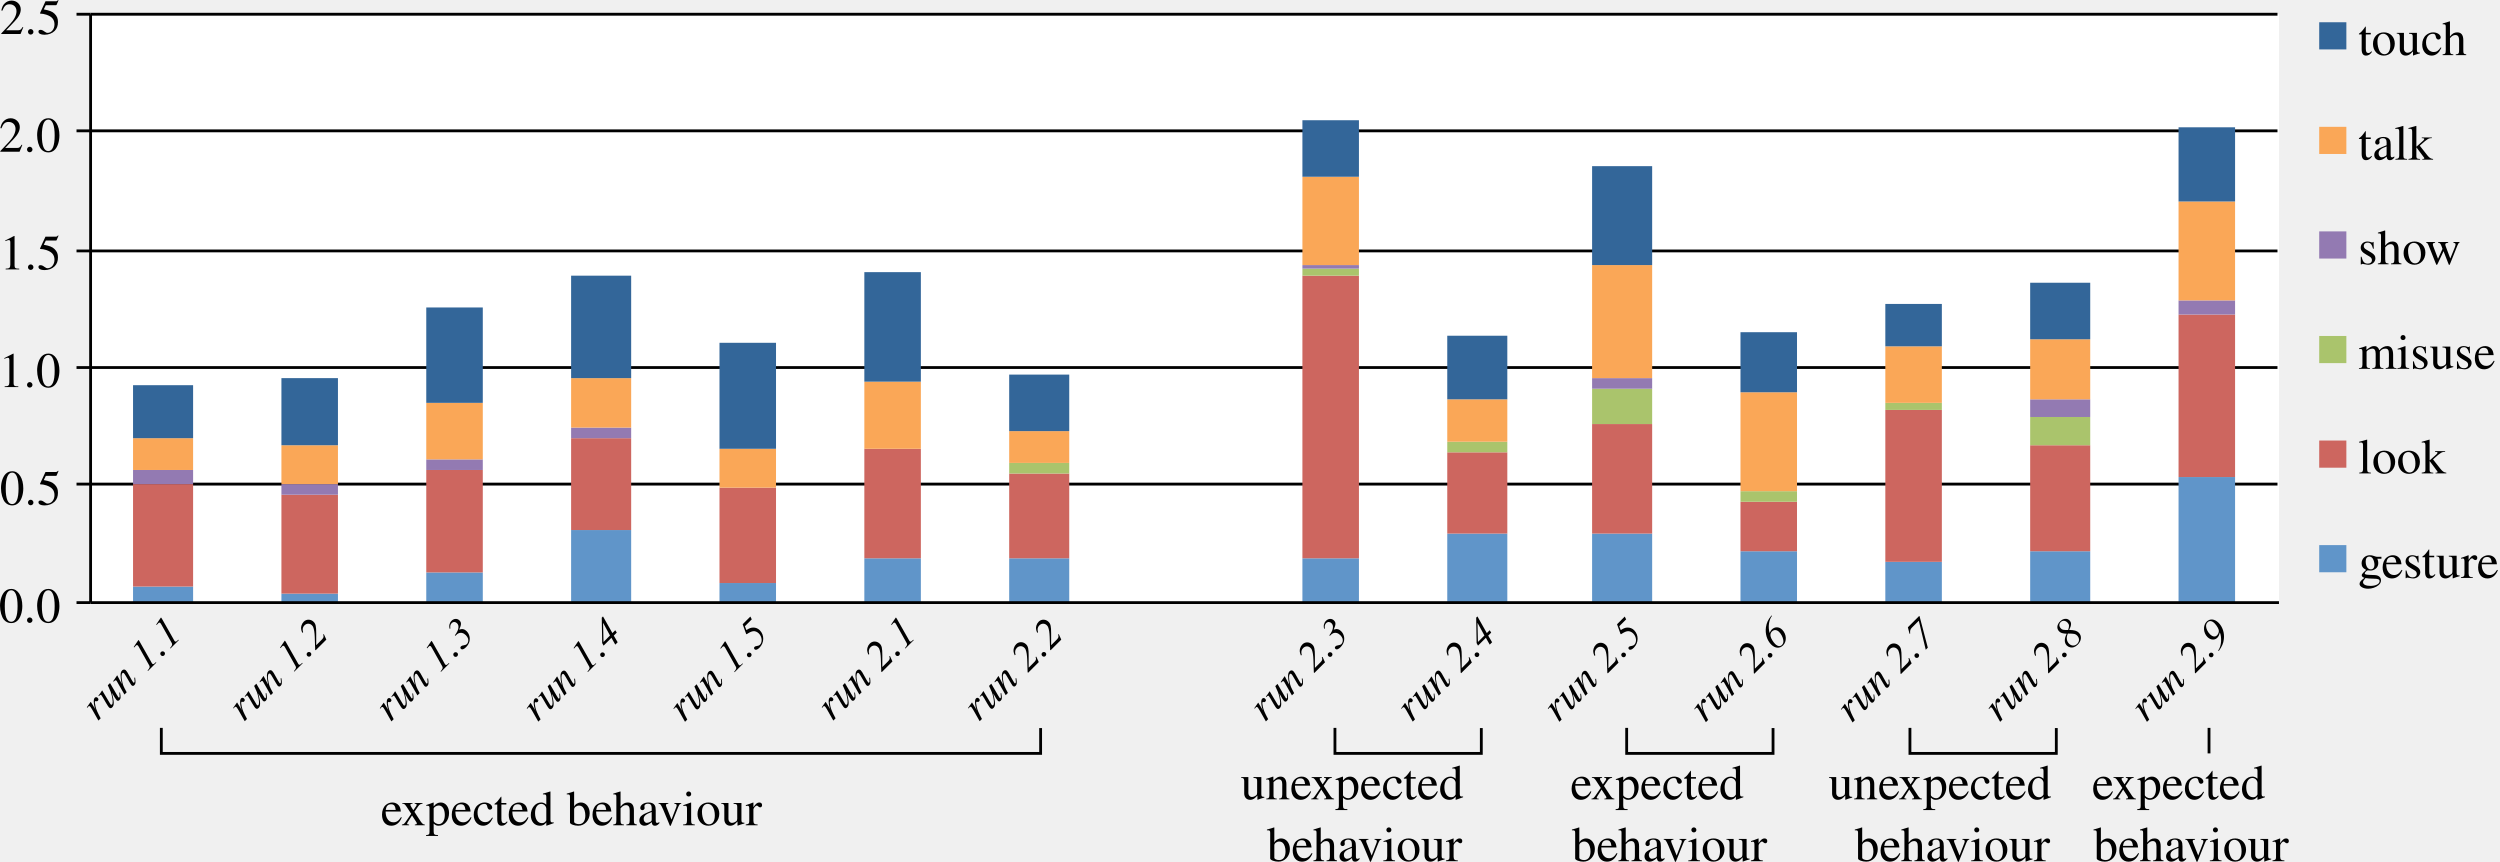
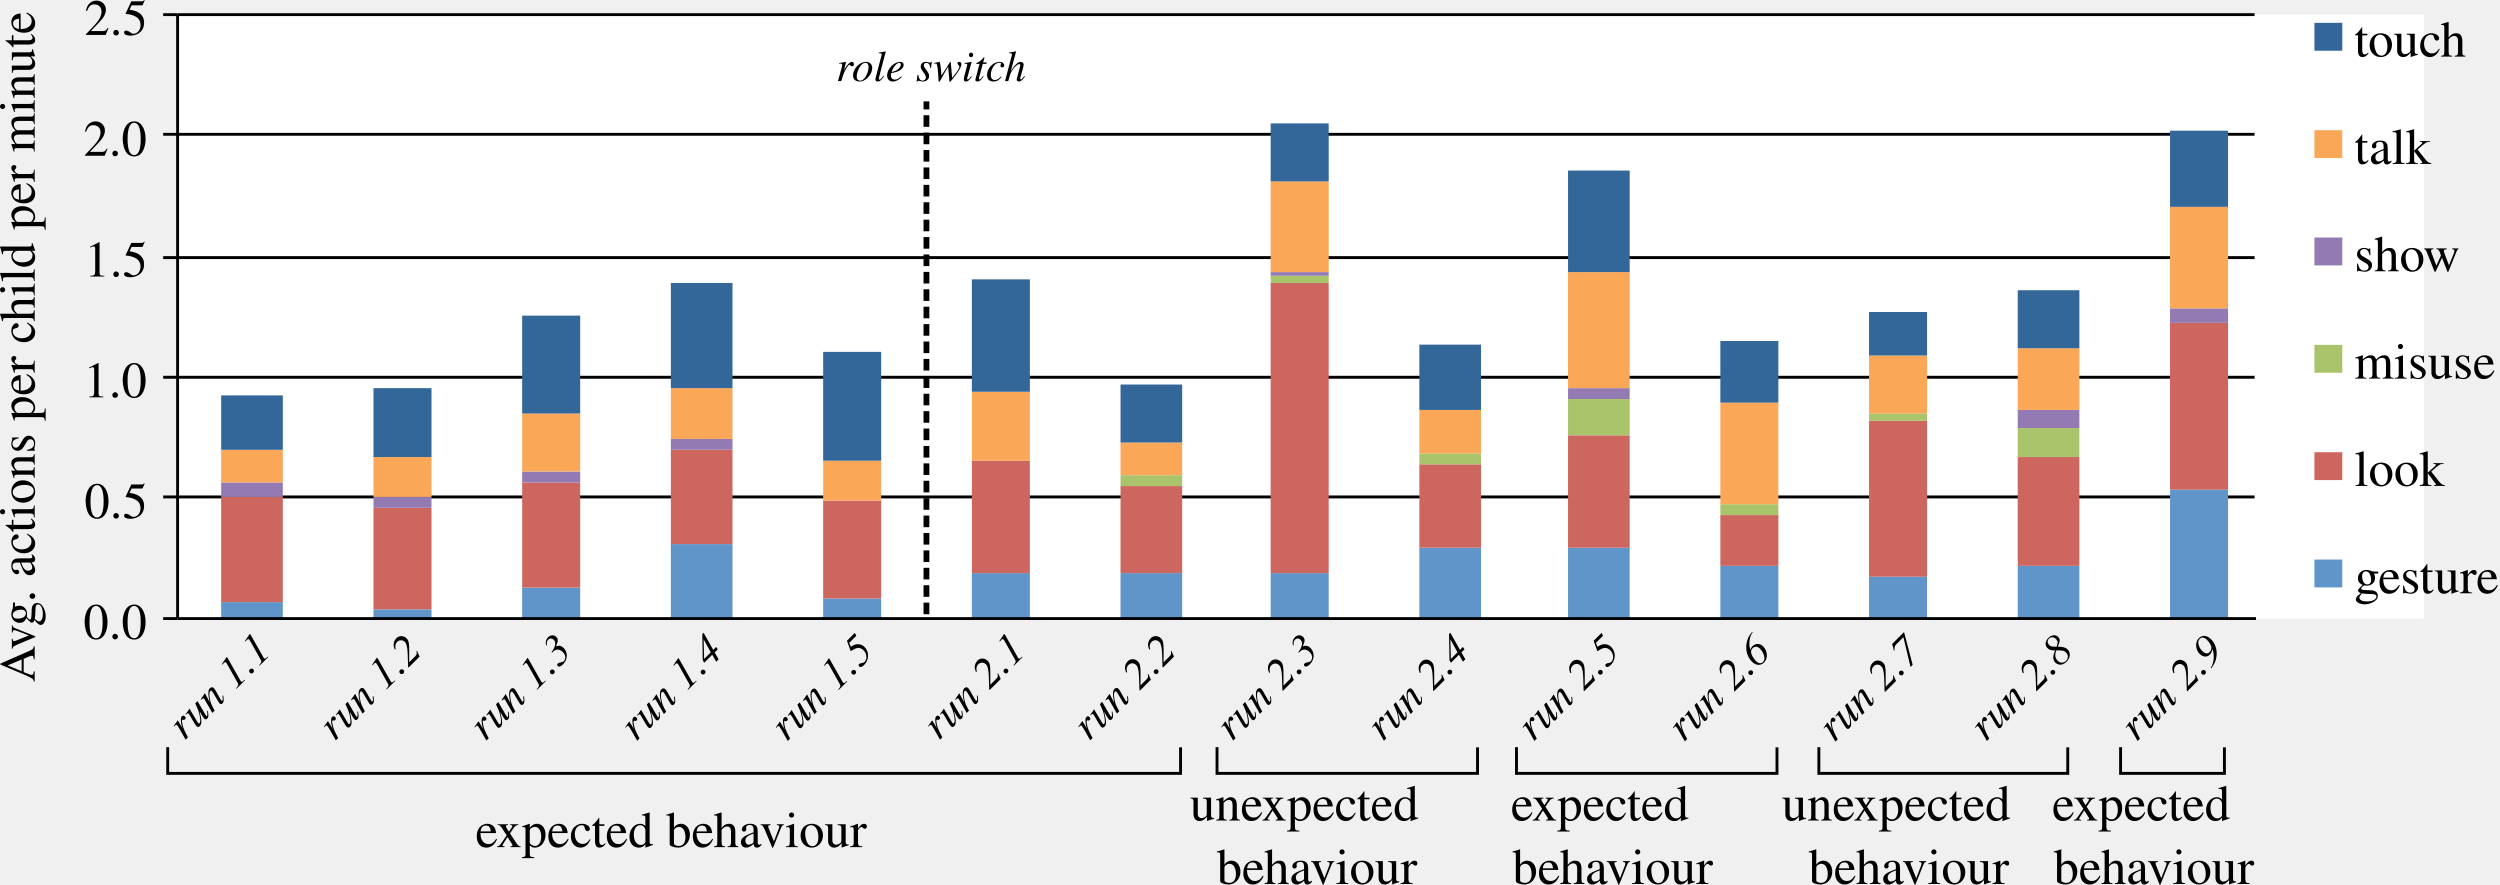
- <svg xmlns="http://www.w3.org/2000/svg" id="svg2" version="1.1" width="884.56" height="304.945" xml:space="preserve">
+ <svg xmlns="http://www.w3.org/2000/svg" id="svg2" version="1.1" width="861.719" height="304.945" xml:space="preserve">
  <defs id="defs6">
    <clipPath clipPathUnits="userSpaceOnUse" id="clipPath18">
      <path d="M 0,0 747,0 747,300 0,300 0,0 Z" id="path20" />
    </clipPath>
    <clipPath clipPathUnits="userSpaceOnUse" id="clipPath30">
      <path d="m 1,2 744,0 0,297 -744,0 0,-297 z" id="path32" />
    </clipPath>
    <clipPath clipPathUnits="userSpaceOnUse" id="clipPath40">
      <path d="m 1,2 744,0 0,297 -744,0 0,-297 z" id="path42" />
    </clipPath>
    <clipPath clipPathUnits="userSpaceOnUse" id="clipPath52">
      <path d="m 38,86 621,0 0,167 -621,0 0,-167 z" id="path54" />
    </clipPath>
    <clipPath clipPathUnits="userSpaceOnUse" id="clipPath62">
      <path d="m 38,86 621,0 0,167 -621,0 0,-167 z" id="path64" />
    </clipPath>
    <clipPath clipPathUnits="userSpaceOnUse" id="clipPath72">
      <path d="m 38,86 621,0 0,167 -621,0 0,-167 z" id="path74" />
    </clipPath>
    <clipPath clipPathUnits="userSpaceOnUse" id="clipPath82">
      <path d="m 38,86 621,0 0,167 -621,0 0,-167 z" id="path84" />
    </clipPath>
    <clipPath clipPathUnits="userSpaceOnUse" id="clipPath92">
      <path d="m 38,86 621,0 0,167 -621,0 0,-167 z" id="path94" />
    </clipPath>
    <clipPath clipPathUnits="userSpaceOnUse" id="clipPath102">
      <path d="m 38,86 621,0 0,167 -621,0 0,-167 z" id="path104" />
    </clipPath>
    <clipPath clipPathUnits="userSpaceOnUse" id="clipPath112">
      <path d="m 1,2 744,0 0,297 -744,0 0,-297 z" id="path114" />
    </clipPath>
    <clipPath clipPathUnits="userSpaceOnUse" id="clipPath124">
      <path d="m 1,2 744,0 0,297 -744,0 0,-297 z" id="path126" />
    </clipPath>
    <clipPath clipPathUnits="userSpaceOnUse" id="clipPath136">
      <path d="m 1,2 744,0 0,297 -744,0 0,-297 z" id="path138" />
    </clipPath>
    <clipPath clipPathUnits="userSpaceOnUse" id="clipPath148">
      <path d="m 1,2 744,0 0,297 -744,0 0,-297 z" id="path150" />
    </clipPath>
    <clipPath clipPathUnits="userSpaceOnUse" id="clipPath160">
      <path d="m 1,2 744,0 0,297 -744,0 0,-297 z" id="path162" />
    </clipPath>
    <clipPath clipPathUnits="userSpaceOnUse" id="clipPath172">
      <path d="m 1,2 744,0 0,297 -744,0 0,-297 z" id="path174" />
    </clipPath>
    <clipPath clipPathUnits="userSpaceOnUse" id="clipPath184">
      <path d="m 1,2 744,0 0,297 -744,0 0,-297 z" id="path186" />
    </clipPath>
    <clipPath clipPathUnits="userSpaceOnUse" id="clipPath198">
      <path d="m 1,2 744,0 0,297 -744,0 0,-297 z" id="path200" />
    </clipPath>
    <clipPath clipPathUnits="userSpaceOnUse" id="clipPath212">
      <path d="m 1,2 744,0 0,297 -744,0 0,-297 z" id="path214" />
    </clipPath>
    <clipPath clipPathUnits="userSpaceOnUse" id="clipPath226">
      <path d="m 1,2 744,0 0,297 -744,0 0,-297 z" id="path228" />
    </clipPath>
    <clipPath clipPathUnits="userSpaceOnUse" id="clipPath240">
      <path d="m 1,2 744,0 0,297 -744,0 0,-297 z" id="path242" />
    </clipPath>
    <clipPath clipPathUnits="userSpaceOnUse" id="clipPath254">
      <path d="m 1,2 744,0 0,297 -744,0 0,-297 z" id="path256" />
    </clipPath>
    <clipPath clipPathUnits="userSpaceOnUse" id="clipPath268">
      <path d="m 1,2 744,0 0,297 -744,0 0,-297 z" id="path270" />
    </clipPath>
    <clipPath clipPathUnits="userSpaceOnUse" id="clipPath282">
      <path d="m 1,2 744,0 0,297 -744,0 0,-297 z" id="path284" />
    </clipPath>
    <clipPath clipPathUnits="userSpaceOnUse" id="clipPath296">
      <path d="m 1,2 744,0 0,297 -744,0 0,-297 z" id="path298" />
    </clipPath>
    <clipPath clipPathUnits="userSpaceOnUse" id="clipPath310">
      <path d="m 1,2 744,0 0,297 -744,0 0,-297 z" id="path312" />
    </clipPath>
    <clipPath clipPathUnits="userSpaceOnUse" id="clipPath324">
      <path d="m 1,2 744,0 0,297 -744,0 0,-297 z" id="path326" />
    </clipPath>
    <clipPath clipPathUnits="userSpaceOnUse" id="clipPath338">
      <path d="m 1,2 744,0 0,297 -744,0 0,-297 z" id="path340" />
    </clipPath>
    <clipPath clipPathUnits="userSpaceOnUse" id="clipPath352">
      <path d="m 1,2 744,0 0,297 -744,0 0,-297 z" id="path354" />
    </clipPath>
    <clipPath clipPathUnits="userSpaceOnUse" id="clipPath366">
      <path d="m 1,2 744,0 0,297 -744,0 0,-297 z" id="path368" />
    </clipPath>
    <clipPath clipPathUnits="userSpaceOnUse" id="clipPath380">
      <path d="m 1,2 744,0 0,297 -744,0 0,-297 z" id="path382" />
    </clipPath>
    <clipPath clipPathUnits="userSpaceOnUse" id="clipPath394">
      <path d="m 1,2 744,0 0,297 -744,0 0,-297 z" id="path396" />
    </clipPath>
    <clipPath clipPathUnits="userSpaceOnUse" id="clipPath408">
      <path d="m 1,2 744,0 0,297 -744,0 0,-297 z" id="path410" />
    </clipPath>
    <clipPath clipPathUnits="userSpaceOnUse" id="clipPath422">
      <path d="m 1,2 744,0 0,297 -744,0 0,-297 z" id="path424" />
    </clipPath>
    <clipPath clipPathUnits="userSpaceOnUse" id="clipPath436">
      <path d="m 1,2 744,0 0,297 -744,0 0,-297 z" id="path438" />
    </clipPath>
    <clipPath clipPathUnits="userSpaceOnUse" id="clipPath450">
      <path d="m 1,2 744,0 0,297 -744,0 0,-297 z" id="path452" />
    </clipPath>
    <clipPath clipPathUnits="userSpaceOnUse" id="clipPath464">
      <path d="m 1,2 744,0 0,297 -744,0 0,-297 z" id="path466" />
    </clipPath>
    <clipPath clipPathUnits="userSpaceOnUse" id="clipPath478">
      <path d="m 1,2 744,0 0,297 -744,0 0,-297 z" id="path480" />
    </clipPath>
    <clipPath clipPathUnits="userSpaceOnUse" id="clipPath492">
      <path d="m 1,2 744,0 0,297 -744,0 0,-297 z" id="path494" />
    </clipPath>
    <clipPath clipPathUnits="userSpaceOnUse" id="clipPath506">
      <path d="m 1,2 744,0 0,297 -744,0 0,-297 z" id="path508" />
    </clipPath>
    <clipPath clipPathUnits="userSpaceOnUse" id="clipPath520">
      <path d="m 1,2 744,0 0,297 -744,0 0,-297 z" id="path522" />
    </clipPath>
    <clipPath clipPathUnits="userSpaceOnUse" id="clipPath534">
      <path d="m 1,2 744,0 0,297 -744,0 0,-297 z" id="path536" />
    </clipPath>
    <clipPath clipPathUnits="userSpaceOnUse" id="clipPath548">
      <path d="m 1,2 744,0 0,297 -744,0 0,-297 z" id="path550" />
    </clipPath>
    <clipPath clipPathUnits="userSpaceOnUse" id="clipPath562">
      <path d="m 1,2 744,0 0,297 -744,0 0,-297 z" id="path564" />
    </clipPath>
    <clipPath clipPathUnits="userSpaceOnUse" id="clipPath576">
      <path d="m 1,2 744,0 0,297 -744,0 0,-297 z" id="path578" />
    </clipPath>
    <clipPath clipPathUnits="userSpaceOnUse" id="clipPath586">
      <path d="m 1,2 744,0 0,297 -744,0 0,-297 z" id="path588" />
    </clipPath>
    <clipPath clipPathUnits="userSpaceOnUse" id="clipPath600">
      <path d="m 1,2 744,0 0,297 -744,0 0,-297 z" id="path602" />
    </clipPath>
    <clipPath clipPathUnits="userSpaceOnUse" id="clipPath610">
      <path d="m 1,2 744,0 0,297 -744,0 0,-297 z" id="path612" />
    </clipPath>
    <clipPath clipPathUnits="userSpaceOnUse" id="clipPath624">
      <path d="m 1,2 744,0 0,297 -744,0 0,-297 z" id="path626" />
    </clipPath>
    <clipPath clipPathUnits="userSpaceOnUse" id="clipPath634">
      <path d="m 1,2 744,0 0,297 -744,0 0,-297 z" id="path636" />
    </clipPath>
    <clipPath clipPathUnits="userSpaceOnUse" id="clipPath648">
      <path d="m 1,2 744,0 0,297 -744,0 0,-297 z" id="path650" />
    </clipPath>
    <clipPath clipPathUnits="userSpaceOnUse" id="clipPath658">
      <path d="m 1,2 744,0 0,297 -744,0 0,-297 z" id="path660" />
    </clipPath>
    <clipPath clipPathUnits="userSpaceOnUse" id="clipPath672">
      <path d="m 1,2 744,0 0,297 -744,0 0,-297 z" id="path674" />
    </clipPath>
    <clipPath clipPathUnits="userSpaceOnUse" id="clipPath682">
      <path d="m 1,2 744,0 0,297 -744,0 0,-297 z" id="path684" />
    </clipPath>
    <clipPath clipPathUnits="userSpaceOnUse" id="clipPath696">
      <path d="m 1,2 744,0 0,297 -744,0 0,-297 z" id="path698" />
    </clipPath>
    <clipPath clipPathUnits="userSpaceOnUse" id="clipPath706">
      <path d="m 1,2 744,0 0,297 -744,0 0,-297 z" id="path708" />
    </clipPath>
    <clipPath clipPathUnits="userSpaceOnUse" id="clipPath720">
      <path d="M 0,0 747,0 747,300 0,300 0,0 Z" id="path722" />
    </clipPath>
  </defs>
-   <g id="g10" transform="matrix(1.25,0,0,-1.25,-16.67579,321.04)">
+   <g id="g10" transform="matrix(1.25,0,0,-1.25,12.48361,321.04)">
    <g id="g12" />
    <g id="g26">
      <g id="g28" clip-path="url(#clipPath30)">
        <path d="m 38.986,252.8 619.438,0 0,-166.54 -619.438,0 0,166.54 z" style="fill:#ffffff;fill-opacity:1;fill-rule:evenodd;stroke:none" id="path34" />
      </g>
    </g>
-     <path id="path46" style="fill:none;stroke:#000000;stroke-width:0.8;stroke-linecap:butt;stroke-linejoin:round;stroke-miterlimit:10;stroke-opacity:1;stroke-dasharray:none" d="m 39,119.8 619,0 m -619,33 619,0 m -619,33 619,0 m -619,34 619,0 m -619,33 619,0" />
-     <g id="g48" style="fill:#6095c9;fill-opacity:1">
-       <g id="g50" clip-path="url(#clipPath52)" style="fill:#6095c9;fill-opacity:1">
-         <path d="m 51,90.8 17,0 0,-4.54 -17,0 0,4.54 z m 42,-2 16,0 0,-2.54 -16,0 0,2.54 z m 41,6 16,0 0,-8.54 -16,0 0,8.54 z m 41,12 17,0 0,-20.54 -17,0 0,20.54 z m 42,-15 16,0 0,-5.54 -16,0 0,5.54 z m 41,7 16,0 0,-12.54 -16,0 0,12.54 z m 41,0 17,0 0,-12.54 -17,0 0,12.54 z m 83,0 16,0 0,-12.54 -16,0 0,12.54 z m 41,7 17,0 0,-19.54 -17,0 0,19.54 z m 41,0 17,0 0,-19.54 -17,0 0,19.54 z m 42,-5 16,0 0,-14.54 -16,0 0,14.54 z m 41,-3 16,0 0,-11.54 -16,0 0,11.54 z m 41,3 17,0 0,-14.54 -17,0 0,14.54 z m 42,21 16,0 0,-35.54 -16,0 0,35.54 z" style="fill:#6095c9;fill-opacity:1;fill-rule:nonzero;stroke:none" id="path56" />
-       </g>
-     </g>
-     <g id="g58" style="fill:#cd665f;fill-opacity:1">
-       <g id="g60" clip-path="url(#clipPath62)" style="fill:#cd665f;fill-opacity:1">
-         <path d="m 51,119.8 17,0 0,-29 -17,0 0,29 z m 42,-3 16,0 0,-28 -16,0 0,28 z m 41,7 16,0 0,-29 -16,0 0,29 z m 41,9 17,0 0,-26 -17,0 0,26 z m 42,-14 16,0 0,-27 -16,0 0,27 z m 41,11 16,0 0,-31 -16,0 0,31 z m 41,-7 17,0 0,-24 -17,0 0,24 z m 83,56 16,0 0,-80 -16,0 0,80 z m 41,-50 17,0 0,-23 -17,0 0,23 z m 41,8 17,0 0,-31 -17,0 0,31 z m 42,-22 16,0 0,-14 -16,0 0,14 z m 41,26 16,0 0,-43 -16,0 0,43 z m 41,-10 17,0 0,-30 -17,0 0,30 z m 42,37 16,0 0,-46 -16,0 0,46 z" style="fill:#cd665f;fill-opacity:1;fill-rule:nonzero;stroke:none" id="path66" />
-       </g>
-     </g>
-     <g id="g68" style="fill:#aac46c;fill-opacity:1">
-       <g id="g70" clip-path="url(#clipPath72)" style="fill:#aac46c;fill-opacity:1">
-         <path d="m 299,125.8 17,0 0,-3 -17,0 0,3 z m 83,55 16,0 0,-2 -16,0 0,2 z m 41,-49 17,0 0,-3 -17,0 0,3 z m 41,15 17,0 0,-10 -17,0 0,10 z m 42,-29 16,0 0,-3 -16,0 0,3 z m 41,25 16,0 0,-2 -16,0 0,2 z m 41,-4 17,0 0,-8 -17,0 0,8 z" style="fill:#aac46c;fill-opacity:1;fill-rule:nonzero;stroke:none" id="path76" />
-       </g>
-     </g>
-     <g id="g78">
-       <g id="g80" clip-path="url(#clipPath82)">
-         <path d="m 51,123.8 17,0 0,-4 -17,0 0,4 z m 42,-4 16,0 0,-3 -16,0 0,3 z m 41,7 16,0 0,-3 -16,0 0,3 z m 41,9 17,0 0,-3 -17,0 0,3 z m 207,46 16,0 0,-1 -16,0 0,1 z m 82,-32 17,0 0,-3 -17,0 0,3 z m 124,-6 17,0 0,-5 -17,0 0,5 z m 42,28 16,0 0,-4 -16,0 0,4 z" style="fill:#937ab2;fill-opacity:1;fill-rule:nonzero;stroke:none" id="path86" />
-       </g>
-     </g>
-     <g id="g88" style="fill:#faa757;fill-opacity:1">
-       <g id="g90" clip-path="url(#clipPath92)" style="fill:#faa757;fill-opacity:1">
-         <path d="m 51,132.8 17,0 0,-9 -17,0 0,9 z m 42,-2 16,0 0,-11 -16,0 0,11 z m 41,12 16,0 0,-16 -16,0 0,16 z m 41,7 17,0 0,-14 -17,0 0,14 z m 42,-20 16,0 0,-11 -16,0 0,11 z m 41,19 16,0 0,-19 -16,0 0,19 z m 41,-14 17,0 0,-9 -17,0 0,9 z m 83,72 16,0 0,-25 -16,0 0,25 z m 41,-63 17,0 0,-12 -17,0 0,12 z m 41,38 17,0 0,-32 -17,0 0,32 z m 42,-36 16,0 0,-28 -16,0 0,28 z m 41,13 16,0 0,-16 -16,0 0,16 z m 41,2 17,0 0,-17 -17,0 0,17 z m 42,39 16,0 0,-28 -16,0 0,28 z" style="fill:#faa757;fill-opacity:1;fill-rule:nonzero;stroke:none" id="path96" />
-       </g>
-     </g>
-     <g id="g98">
-       <g id="g100" clip-path="url(#clipPath102)" style="fill:#336699">
-         <path d="m 51,147.8 17,0 0,-15 -17,0 0,15 z m 42,2 16,0 0,-19 -16,0 0,19 z m 41,20 16,0 0,-27 -16,0 0,27 z m 41,9 17,0 0,-29 -17,0 0,29 z m 42,-19 16,0 0,-30 -16,0 0,30 z m 41,20 16,0 0,-31 -16,0 0,31 z m 41,-29 17,0 0,-16 -17,0 0,16 z m 83,72 16,0 0,-16 -16,0 0,16 z m 41,-61 17,0 0,-18 -17,0 0,18 z m 41,48 17,0 0,-28 -17,0 0,28 z m 42,-47 16,0 0,-17 -16,0 0,17 z m 41,8 16,0 0,-12 -16,0 0,12 z m 41,6 17,0 0,-16 -17,0 0,16 z m 42,44 16,0 0,-21 -16,0 0,21 z" style="fill:#336699;fill-opacity:1;fill-rule:nonzero;stroke:none" id="path106" />
-       </g>
+     <path id="path46" style="fill:none;stroke:#000000;stroke-width:0.8;stroke-linecap:butt;stroke-linejoin:round;stroke-miterlimit:10;stroke-opacity:1;stroke-dasharray:none" d="m 39.029,119.8 572.68,0 m -572.68,33 572.68,0 m -572.68,33 572.68,0 m -572.68,34 572.68,0 m -572.68,33 572.68,0" />
+     <g id="g4564">
+       <path id="path4470" d="m 51,90.8 17,0 0,-4.54 -17,0 0,4.54 z" style="fill:#6095c9;fill-opacity:1;fill-rule:nonzero;stroke:none" />
+       <path id="path4312" d="m 51,119.8 17,0 0,-29 -17,0 0,29 z" style="fill:#cd665f;fill-opacity:1;fill-rule:nonzero;stroke:none" />
+       <path id="path4442" d="m 51,123.8 17,0 0,-4 -17,0 0,4 z" style="fill:#937ab2;fill-opacity:1;fill-rule:nonzero;stroke:none" />
+       <path id="path4395" d="m 51,132.8 17,0 0,-9 -17,0 0,9 z" style="fill:#faa757;fill-opacity:1;fill-rule:nonzero;stroke:none" />
+       <path id="path4423" d="m 51,147.8 17,0 0,-15 -17,0 0,15 z" style="fill:#336699;fill-opacity:1;fill-rule:nonzero;stroke:none" />
+     </g>
+     <g id="g4557">
+       <path id="path4468" d="m 93,88.8 16,0 0,-2.54 -16,0 0,2.54 z" style="fill:#6095c9;fill-opacity:1;fill-rule:nonzero;stroke:none" />
+       <path id="path4310" d="m 93,116.8 16,0 0,-28 -16,0 0,28 z" style="fill:#cd665f;fill-opacity:1;fill-rule:nonzero;stroke:none" />
+       <path id="path4440" d="m 93,119.8 16,0 0,-3 -16,0 0,3 z" style="fill:#937ab2;fill-opacity:1;fill-rule:nonzero;stroke:none" />
+       <path id="path4393" d="m 93,130.8 16,0 0,-11 -16,0 0,11 z" style="fill:#faa757;fill-opacity:1;fill-rule:nonzero;stroke:none" />
+       <path id="path4421" d="m 93,149.8 16,0 0,-19 -16,0 0,19 z" style="fill:#336699;fill-opacity:1;fill-rule:nonzero;stroke:none" />
+     </g>
+     <g id="g4550">
+       <path id="path4466" d="m 134,94.8 16,0 0,-8.54 -16,0 0,8.54 z" style="fill:#6095c9;fill-opacity:1;fill-rule:nonzero;stroke:none" />
+       <path id="path4308" d="m 134,123.8 16,0 0,-29 -16,0 0,29 z" style="fill:#cd665f;fill-opacity:1;fill-rule:nonzero;stroke:none" />
+       <path id="path4438" d="m 134,126.8 16,0 0,-3 -16,0 0,3 z" style="fill:#937ab2;fill-opacity:1;fill-rule:nonzero;stroke:none" />
+       <path id="path4391" d="m 134,142.8 16,0 0,-16 -16,0 0,16 z" style="fill:#faa757;fill-opacity:1;fill-rule:nonzero;stroke:none" />
+       <path id="path4419" d="m 134,169.8 16,0 0,-27 -16,0 0,27 z" style="fill:#336699;fill-opacity:1;fill-rule:nonzero;stroke:none" />
+     </g>
+     <g id="g4543">
+       <path id="path4464" d="m 175,106.8 17,0 0,-20.54 -17,0 0,20.54 z" style="fill:#6095c9;fill-opacity:1;fill-rule:nonzero;stroke:none" />
+       <path id="path4306" d="m 175,132.8 17,0 0,-26 -17,0 0,26 z" style="fill:#cd665f;fill-opacity:1;fill-rule:nonzero;stroke:none" />
+       <path id="path4436" d="m 175,135.8 17,0 0,-3 -17,0 0,3 z" style="fill:#937ab2;fill-opacity:1;fill-rule:nonzero;stroke:none" />
+       <path id="path4389" d="m 175,149.8 17,0 0,-14 -17,0 0,14 z" style="fill:#faa757;fill-opacity:1;fill-rule:nonzero;stroke:none" />
+       <path id="path4417" d="m 175,178.8 17,0 0,-29 -17,0 0,29 z" style="fill:#336699;fill-opacity:1;fill-rule:nonzero;stroke:none" />
+     </g>
+     <g id="g4537">
+       <path id="path4462" d="m 217,91.8 16,0 0,-5.54 -16,0 0,5.54 z" style="fill:#6095c9;fill-opacity:1;fill-rule:nonzero;stroke:none" />
+       <path id="path4304" d="m 217,118.8 16,0 0,-27 -16,0 0,27 z" style="fill:#cd665f;fill-opacity:1;fill-rule:nonzero;stroke:none" />
+       <path id="path4387" d="m 217,129.8 16,0 0,-11 -16,0 0,11 z" style="fill:#faa757;fill-opacity:1;fill-rule:nonzero;stroke:none" />
+       <path id="path4415" d="m 217,159.8 16,0 0,-30 -16,0 0,30 z" style="fill:#336699;fill-opacity:1;fill-rule:nonzero;stroke:none" />
+     </g>
+     <g id="g4531">
+       <path id="path4460" d="m 258,98.8 16,0 0,-12.54 -16,0 0,12.54 z" style="fill:#6095c9;fill-opacity:1;fill-rule:nonzero;stroke:none" />
+       <path id="path4302" d="m 258,129.8 16,0 0,-31 -16,0 0,31 z" style="fill:#cd665f;fill-opacity:1;fill-rule:nonzero;stroke:none" />
+       <path id="path4385" d="m 258,148.8 16,0 0,-19 -16,0 0,19 z" style="fill:#faa757;fill-opacity:1;fill-rule:nonzero;stroke:none" />
+       <path id="path4413" d="m 258,179.8 16,0 0,-31 -16,0 0,31 z" style="fill:#336699;fill-opacity:1;fill-rule:nonzero;stroke:none" />
+     </g>
+     <g id="g4524">
+       <path id="path4458" d="m 299,98.8 17,0 0,-12.54 -17,0 0,12.54 z" style="fill:#6095c9;fill-opacity:1;fill-rule:nonzero;stroke:none" />
+       <path id="path4300" d="m 299,122.8 17,0 0,-24 -17,0 0,24 z" style="fill:#cd665f;fill-opacity:1;fill-rule:nonzero;stroke:none" />
+       <path id="path4364" d="m 299,125.8 17,0 0,-3 -17,0 0,3 z" style="fill:#aac46c;fill-opacity:1;fill-rule:nonzero;stroke:none" />
+       <path id="path4383" d="m 299,134.8 17,0 0,-9 -17,0 0,9 z" style="fill:#faa757;fill-opacity:1;fill-rule:nonzero;stroke:none" />
+       <path id="path4411" d="m 299,150.8 17,0 0,-16 -17,0 0,16 z" style="fill:#336699;fill-opacity:1;fill-rule:nonzero;stroke:none" />
+     </g>
+     <g id="g4472" transform="translate(-41.6,0)">
+       <path id="path4456" d="m 382,98.8 16,0 0,-12.54 -16,0 0,12.54 z" style="fill:#6095c9;fill-opacity:1;fill-rule:nonzero;stroke:none" />
+       <path id="path4298" d="m 382,178.8 16,0 0,-80 -16,0 0,80 z" style="fill:#cd665f;fill-opacity:1;fill-rule:nonzero;stroke:none" />
+       <path id="path4362" d="m 382,180.8 16,0 0,-2 -16,0 0,2 z" style="fill:#aac46c;fill-opacity:1;fill-rule:nonzero;stroke:none" />
+       <path id="path4434" d="m 382,181.8 16,0 0,-1 -16,0 0,1 z" style="fill:#937ab2;fill-opacity:1;fill-rule:nonzero;stroke:none" />
+       <path id="path4381" d="m 382,206.8 16,0 0,-25 -16,0 0,25 z" style="fill:#faa757;fill-opacity:1;fill-rule:nonzero;stroke:none" />
+       <path id="path4409" d="m 382,222.8 16,0 0,-16 -16,0 0,16 z" style="fill:#336699;fill-opacity:1;fill-rule:nonzero;stroke:none" />
+     </g>
+     <g id="g4480" transform="translate(-41.6,0)">
+       <path id="path4454" d="m 423,105.8 17,0 0,-19.54 -17,0 0,19.54 z" style="fill:#6095c9;fill-opacity:1;fill-rule:nonzero;stroke:none" />
+       <path id="path4296" d="m 423,128.8 17,0 0,-23 -17,0 0,23 z" style="fill:#cd665f;fill-opacity:1;fill-rule:nonzero;stroke:none" />
+       <path id="path4360" d="m 423,131.8 17,0 0,-3 -17,0 0,3 z" style="fill:#aac46c;fill-opacity:1;fill-rule:nonzero;stroke:none" />
+       <path id="path4379" d="m 423,143.8 17,0 0,-12 -17,0 0,12 z" style="fill:#faa757;fill-opacity:1;fill-rule:nonzero;stroke:none" />
+       <path id="path4407" d="m 423,161.8 17,0 0,-18 -17,0 0,18 z" style="fill:#336699;fill-opacity:1;fill-rule:nonzero;stroke:none" />
+     </g>
+     <g id="g4487" transform="translate(-41.6,0)">
+       <path id="path4452" d="m 464,105.8 17,0 0,-19.54 -17,0 0,19.54 z" style="fill:#6095c9;fill-opacity:1;fill-rule:nonzero;stroke:none" />
+       <path id="path4294" d="m 464,136.8 17,0 0,-31 -17,0 0,31 z" style="fill:#cd665f;fill-opacity:1;fill-rule:nonzero;stroke:none" />
+       <path id="path4358" d="m 464,146.8 17,0 0,-10 -17,0 0,10 z" style="fill:#aac46c;fill-opacity:1;fill-rule:nonzero;stroke:none" />
+       <path id="path4432" d="m 464,149.8 17,0 0,-3 -17,0 0,3 z" style="fill:#937ab2;fill-opacity:1;fill-rule:nonzero;stroke:none" />
+       <path id="path4377" d="m 464,181.8 17,0 0,-32 -17,0 0,32 z" style="fill:#faa757;fill-opacity:1;fill-rule:nonzero;stroke:none" />
+       <path id="path4405" d="m 464,209.8 17,0 0,-28 -17,0 0,28 z" style="fill:#336699;fill-opacity:1;fill-rule:nonzero;stroke:none" />
+     </g>
+     <g id="g4495" transform="translate(-41.6,0)">
+       <path id="path4450" d="m 506,100.8 16,0 0,-14.54 -16,0 0,14.54 z" style="fill:#6095c9;fill-opacity:1;fill-rule:nonzero;stroke:none" />
+       <path id="path4292" d="m 506,114.8 16,0 0,-14 -16,0 0,14 z" style="fill:#cd665f;fill-opacity:1;fill-rule:nonzero;stroke:none" />
+       <path id="path4356" d="m 506,117.8 16,0 0,-3 -16,0 0,3 z" style="fill:#aac46c;fill-opacity:1;fill-rule:nonzero;stroke:none" />
+       <path id="path4375" d="m 506,145.8 16,0 0,-28 -16,0 0,28 z" style="fill:#faa757;fill-opacity:1;fill-rule:nonzero;stroke:none" />
+       <path id="path4403" d="m 506,162.8 16,0 0,-17 -16,0 0,17 z" style="fill:#336699;fill-opacity:1;fill-rule:nonzero;stroke:none" />
+     </g>
+     <g id="g4502" transform="translate(-41.6,0)">
+       <path id="path4448" d="m 547,97.8 16,0 0,-11.54 -16,0 0,11.54 z" style="fill:#6095c9;fill-opacity:1;fill-rule:nonzero;stroke:none" />
+       <path id="path4290" d="m 547,140.8 16,0 0,-43 -16,0 0,43 z" style="fill:#cd665f;fill-opacity:1;fill-rule:nonzero;stroke:none" />
+       <path id="path4354" d="m 547,142.8 16,0 0,-2 -16,0 0,2 z" style="fill:#aac46c;fill-opacity:1;fill-rule:nonzero;stroke:none" />
+       <path id="path4373" d="m 547,158.8 16,0 0,-16 -16,0 0,16 z" style="fill:#faa757;fill-opacity:1;fill-rule:nonzero;stroke:none" />
+       <path id="path4401" d="m 547,170.8 16,0 0,-12 -16,0 0,12 z" style="fill:#336699;fill-opacity:1;fill-rule:nonzero;stroke:none" />
+     </g>
+     <g id="g4509" transform="translate(-41.6,0)">
+       <path id="path4446" d="m 588,100.8 17,0 0,-14.54 -17,0 0,14.54 z" style="fill:#6095c9;fill-opacity:1;fill-rule:nonzero;stroke:none" />
+       <path id="path4288" d="m 588,130.8 17,0 0,-30 -17,0 0,30 z" style="fill:#cd665f;fill-opacity:1;fill-rule:nonzero;stroke:none" />
+       <path id="path76" d="m 588,138.8 17,0 0,-8 -17,0 0,8 z" style="fill:#aac46c;fill-opacity:1;fill-rule:nonzero;stroke:none" />
+       <path id="path4430" d="m 588,143.8 17,0 0,-5 -17,0 0,5 z" style="fill:#937ab2;fill-opacity:1;fill-rule:nonzero;stroke:none" />
+       <path id="path4371" d="m 588,160.8 17,0 0,-17 -17,0 0,17 z" style="fill:#faa757;fill-opacity:1;fill-rule:nonzero;stroke:none" />
+       <path id="path4399" d="m 588,176.8 17,0 0,-16 -17,0 0,16 z" style="fill:#336699;fill-opacity:1;fill-rule:nonzero;stroke:none" />
+     </g>
+     <g id="g4517" transform="translate(-41.6,0)">
+       <path id="path56" d="m 630,121.8 16,0 0,-35.54 -16,0 0,35.54 z" style="fill:#6095c9;fill-opacity:1;fill-rule:nonzero;stroke:none" />
+       <path id="path66" d="m 630,167.8 16,0 0,-46 -16,0 0,46 z" style="fill:#cd665f;fill-opacity:1;fill-rule:nonzero;stroke:none" />
+       <path id="path86" d="m 630,171.8 16,0 0,-4 -16,0 0,4 z" style="fill:#937ab2;fill-opacity:1;fill-rule:nonzero;stroke:none" />
+       <path id="path96" d="m 630,199.8 16,0 0,-28 -16,0 0,28 z" style="fill:#faa757;fill-opacity:1;fill-rule:nonzero;stroke:none" />
+       <path id="path106" d="m 630,220.8 16,0 0,-21 -16,0 0,21 z" style="fill:#336699;fill-opacity:1;fill-rule:nonzero;stroke:none" />
    </g>
    <path id="path118" style="fill:none;stroke:#000000;stroke-width:0.8;stroke-linecap:butt;stroke-linejoin:round;stroke-miterlimit:10;stroke-opacity:1;stroke-dasharray:none" d="m 38.986,86.26 8e-5,166.54" />
    <path id="path130" style="fill:none;stroke:#000000;stroke-width:0.8;stroke-linecap:butt;stroke-linejoin:round;stroke-miterlimit:10;stroke-opacity:1;stroke-dasharray:none" d="m 35,86.26 3.986,0 m -3.986,33.54 3.986,0 m -3.986,33 3.986,0 m -3.986,33 3.986,0 m -3.986,34 3.986,0 m -3.986,33 3.986,0" />
-     <path id="path142" style="fill:none;stroke:#000000;stroke-width:0.8;stroke-linecap:butt;stroke-linejoin:round;stroke-miterlimit:10;stroke-opacity:1;stroke-dasharray:none" d="m 38.986,86.26 619.438,-7.6e-5" />
+     <path id="path142" style="fill:none;stroke:#000000;stroke-width:0.8;stroke-linecap:butt;stroke-linejoin:round;stroke-miterlimit:10;stroke-opacity:1;stroke-dasharray:none" d="m 39.016,86.26 573.085,-7.6e-5" />
    <text id="text190" style="font-size:14px;font-variant:normal;font-weight:normal;writing-mode:lr-tb;fill:#000000;fill-opacity:1;fill-rule:nonzero;stroke:none;font-family:Nimbus Roman No9 L;-inkscape-font-specification:Nimbus Roman No9 L" transform="scale(1,-1)" x="13.005" y="-80.66">
      <tspan id="tspan192" y="-80.66" x="13.005">0.0</tspan>
    </text>
    <text id="text204" style="font-size:14px;font-variant:normal;font-weight:normal;writing-mode:lr-tb;fill:#000000;fill-opacity:1;fill-rule:nonzero;stroke:none;font-family:Nimbus Roman No9 L;-inkscape-font-specification:Nimbus Roman No9 L" transform="scale(1,-1)" x="13.279" y="-113.968">
      <tspan id="tspan206" y="-113.968" x="13.279">0.5</tspan>
    </text>
    <text id="text218" style="font-size:14px;font-variant:normal;font-weight:normal;writing-mode:lr-tb;fill:#000000;fill-opacity:1;fill-rule:nonzero;stroke:none;font-family:Nimbus Roman No9 L;-inkscape-font-specification:Nimbus Roman No9 L" transform="scale(1,-1)" x="13.005" y="-147.276">
      <tspan id="tspan220" y="-147.276" x="13.005">1.0</tspan>
    </text>
    <text id="text232" style="font-size:14px;font-variant:normal;font-weight:normal;writing-mode:lr-tb;fill:#000000;fill-opacity:1;fill-rule:nonzero;stroke:none;font-family:Nimbus Roman No9 L;-inkscape-font-specification:Nimbus Roman No9 L" transform="scale(1,-1)" x="13.279" y="-180.584">
      <tspan id="tspan234" y="-180.584" x="13.279">1.5</tspan>
    </text>
    <text id="text246" style="font-size:14px;font-variant:normal;font-weight:normal;writing-mode:lr-tb;fill:#000000;fill-opacity:1;fill-rule:nonzero;stroke:none;font-family:Nimbus Roman No9 L;-inkscape-font-specification:Nimbus Roman No9 L" transform="scale(1,-1)" x="13.005" y="-213.892">
      <tspan id="tspan248" y="-213.892" x="13.005">2.0</tspan>
    </text>
    <text id="text260" style="font-size:14px;font-variant:normal;font-weight:normal;writing-mode:lr-tb;fill:#000000;fill-opacity:1;fill-rule:nonzero;stroke:none;font-family:Nimbus Roman No9 L;-inkscape-font-specification:Nimbus Roman No9 L" transform="scale(1,-1)" x="13.279" y="-247.2">
      <tspan id="tspan262" y="-247.2" x="13.279">2.5</tspan>
    </text>
    <g id="g7483">
      <text y="-8.253" x="65.967" transform="matrix(0.7071068,0.7071068,0.7071068,-0.7071068,0,0)" style="font-size:12px;font-style:italic;font-variant:normal;font-weight:normal;font-stretch:normal;writing-mode:lr-tb;fill:#000000;fill-opacity:1;fill-rule:nonzero;stroke:none;font-family:Nimbus Roman No9 L;-inkscape-font-specification:Nimbus Roman No9 L Italic" id="text274">
        <tspan x="65.967" y="-8.253" id="tspan276">run 1.1</tspan>
      </text>
      <text y="21.166" x="95.128" transform="matrix(0.7071068,0.7071068,0.7071068,-0.7071068,0,0)" style="font-size:12px;font-style:italic;font-variant:normal;font-weight:normal;font-stretch:normal;writing-mode:lr-tb;fill:#000000;fill-opacity:1;fill-rule:nonzero;stroke:none;font-family:Nimbus Roman No9 L;-inkscape-font-specification:Nimbus Roman No9 L Italic" id="text288">
        <tspan x="95.128" y="21.166" id="tspan290">run 1.2</tspan>
      </text>
      <text y="50.565" x="124.443" transform="matrix(0.7071068,0.7071068,0.7071068,-0.7071068,0,0)" style="font-size:12px;font-style:italic;font-variant:normal;font-weight:normal;font-stretch:normal;writing-mode:lr-tb;fill:#000000;fill-opacity:1;fill-rule:nonzero;stroke:none;font-family:Nimbus Roman No9 L;-inkscape-font-specification:Nimbus Roman No9 L Italic" id="text302">
        <tspan x="124.443" y="50.565" id="tspan304">run 1.3</tspan>
      </text>
      <text y="80.006" x="153.805" transform="matrix(0.7071068,0.7071068,0.7071068,-0.7071068,0,0)" style="font-size:12px;font-style:italic;font-variant:normal;font-weight:normal;font-stretch:normal;writing-mode:lr-tb;fill:#000000;fill-opacity:1;fill-rule:nonzero;stroke:none;font-family:Nimbus Roman No9 L;-inkscape-font-specification:Nimbus Roman No9 L Italic" id="text316">
        <tspan x="153.805" y="80.006" id="tspan318">run 1.4</tspan>
      </text>
      <text y="109.404" x="183.132" transform="matrix(0.7071068,0.7071068,0.7071068,-0.7071068,0,0)" style="font-size:12px;font-style:italic;font-variant:normal;font-weight:normal;font-stretch:normal;writing-mode:lr-tb;fill:#000000;fill-opacity:1;fill-rule:nonzero;stroke:none;font-family:Nimbus Roman No9 L;-inkscape-font-specification:Nimbus Roman No9 L Italic" id="text330">
        <tspan x="183.132" y="109.404" id="tspan332">run 1.5</tspan>
      </text>
      <text y="138.845" x="213.064" transform="matrix(0.7071068,0.7071068,0.7071068,-0.7071068,0,0)" style="font-size:12px;font-style:italic;font-variant:normal;font-weight:normal;font-stretch:normal;writing-mode:lr-tb;fill:#000000;fill-opacity:1;fill-rule:nonzero;stroke:none;font-family:Nimbus Roman No9 L;-inkscape-font-specification:Nimbus Roman No9 L Italic" id="text344">
        <tspan x="213.064" y="138.845" id="tspan346">run 2.1</tspan>
      </text>
      <text y="168.264" x="242.226" transform="matrix(0.7071068,0.7071068,0.7071068,-0.7071068,0,0)" style="font-size:12px;font-style:italic;font-variant:normal;font-weight:normal;font-stretch:normal;writing-mode:lr-tb;fill:#000000;fill-opacity:1;fill-rule:nonzero;stroke:none;font-family:Nimbus Roman No9 L;-inkscape-font-specification:Nimbus Roman No9 L Italic" id="text358">
        <tspan x="242.226" y="168.264" id="tspan360">run 2.2</tspan>
      </text>
    </g>
-     <g id="g7499">
+     <g id="g7499" transform="translate(-41.6,0)">
      <text y="225.593" x="299.471" transform="matrix(0.7071068,0.7071068,0.7071068,-0.7071068,0,0)" style="font-size:12px;font-style:italic;font-variant:normal;font-weight:normal;font-stretch:normal;writing-mode:lr-tb;fill:#000000;fill-opacity:1;fill-rule:nonzero;stroke:none;font-family:Nimbus Roman No9 L;-inkscape-font-specification:Nimbus Roman No9 L Italic" id="text372">
        <tspan x="299.471" y="225.593" id="tspan374">run 2.3</tspan>
      </text>
      <text y="255.024" x="328.823" transform="matrix(0.7071068,0.7071068,0.7071068,-0.7071068,0,0)" style="font-size:12px;font-style:italic;font-variant:normal;font-weight:normal;font-stretch:normal;writing-mode:lr-tb;fill:#000000;fill-opacity:1;fill-rule:nonzero;stroke:none;font-family:Nimbus Roman No9 L;-inkscape-font-specification:Nimbus Roman No9 L Italic" id="text386">
        <tspan x="328.823" y="255.024" id="tspan388">run 2.4</tspan>
      </text>
      <text y="284.412" x="358.14" transform="matrix(0.7071068,0.7071068,0.7071068,-0.7071068,0,0)" style="font-size:12px;font-style:italic;font-variant:normal;font-weight:normal;font-stretch:normal;writing-mode:lr-tb;fill:#000000;fill-opacity:1;fill-rule:nonzero;stroke:none;font-family:Nimbus Roman No9 L;-inkscape-font-specification:Nimbus Roman No9 L Italic" id="text400">
        <tspan x="358.14" y="284.412" id="tspan402">run 2.5</tspan>
      </text>
      <text y="313.809" x="387.382" transform="matrix(0.7071068,0.7071068,0.7071068,-0.7071068,0,0)" style="font-size:12px;font-style:italic;font-variant:normal;font-weight:normal;font-stretch:normal;writing-mode:lr-tb;fill:#000000;fill-opacity:1;fill-rule:nonzero;stroke:none;font-family:Nimbus Roman No9 L;-inkscape-font-specification:Nimbus Roman No9 L Italic" id="text414">
        <tspan x="387.382" y="313.809" id="tspan416">run 2.6</tspan>
      </text>
      <text y="343.228" x="416.68" transform="matrix(0.7071068,0.7071068,0.7071068,-0.7071068,0,0)" style="font-size:12px;font-style:italic;font-variant:normal;font-weight:normal;font-stretch:normal;writing-mode:lr-tb;fill:#000000;fill-opacity:1;fill-rule:nonzero;stroke:none;font-family:Nimbus Roman No9 L;-inkscape-font-specification:Nimbus Roman No9 L Italic" id="text428">
        <tspan x="416.68" y="343.228" id="tspan430">run 2.7</tspan>
      </text>
      <text y="372.641" x="446.356" transform="matrix(0.7071068,0.7071068,0.7071068,-0.7071068,0,0)" style="font-size:12px;font-style:italic;font-variant:normal;font-weight:normal;font-stretch:normal;writing-mode:lr-tb;fill:#000000;fill-opacity:1;fill-rule:nonzero;stroke:none;font-family:Nimbus Roman No9 L;-inkscape-font-specification:Nimbus Roman No9 L Italic" id="text442">
        <tspan x="446.356" y="372.641" id="tspan444">run 2.8</tspan>
      </text>
      <text y="402.028" x="475.735" transform="matrix(0.7071068,0.7071068,0.7071068,-0.7071068,0,0)" style="font-size:12px;font-style:italic;font-variant:normal;font-weight:normal;font-stretch:normal;writing-mode:lr-tb;fill:#000000;fill-opacity:1;fill-rule:nonzero;stroke:none;font-family:Nimbus Roman No9 L;-inkscape-font-specification:Nimbus Roman No9 L Italic" id="text456">
        <tspan x="475.735" y="402.028" id="tspan458">run 2.9</tspan>
      </text>
    </g>
    <g id="g530" transform="translate(-19.36124,-1.145362)">
      <text transform="scale(1,-1)" style="font-size:14px;font-variant:normal;font-weight:normal;writing-mode:lr-tb;fill:#000000;fill-opacity:1;fill-rule:nonzero;stroke:none;font-family:Nimbus Roman No9 L;-inkscape-font-specification:Nimbus Roman No9 L" id="text540" x="140.494" y="-24.388">
        <tspan x="140.494" y="-24.388" id="tspan542">expected behaviour</tspan>
      </text>
    </g>
-     <text id="text554" style="font-size:14px;font-variant:normal;font-weight:normal;text-align:center;writing-mode:lr-tb;text-anchor:middle;fill:#000000;fill-opacity:1;fill-rule:nonzero;stroke:none;font-family:Nimbus Roman No9 L;-inkscape-font-specification:Nimbus Roman No9 L" transform="scale(1,-1)" x="408.318" y="-30.572">
-       <tspan id="tspan556" y="-30.572" x="408.318">unexpected</tspan>
-       <tspan y="-13.072" x="408.318" id="tspan7457">behaviour</tspan>
-     </text>
-     <g id="g572" style="fill:#336699" transform="translate(-11.2,0)">
+     <text id="text554" style="font-size:14px;font-variant:normal;font-weight:normal;text-align:center;writing-mode:lr-tb;text-anchor:middle;fill:#000000;fill-opacity:1;fill-rule:nonzero;stroke:none;font-family:Nimbus Roman No9 L;-inkscape-font-specification:Nimbus Roman No9 L" transform="scale(1,-1)" x="361.918" y="-30.572">
+       <tspan id="tspan556" y="-30.572" x="361.918">unexpected</tspan>
+       <tspan y="-13.072" x="361.918" id="tspan7457">behaviour</tspan>
+     </text>
+     <g id="g572" style="fill:#336699" transform="translate(-52.8,0)">
      <g id="g574" clip-path="url(#clipPath576)" style="fill:#336699">
        <path d="m 681.013,250.533 7.688,0 0,-7.688 -7.688,0 0,7.688 z" style="fill:#336699;fill-opacity:1;fill-rule:evenodd;stroke:none" id="path580" />
      </g>
    </g>
-     <g id="g582" transform="translate(-11.2,0)">
+     <g id="g582" transform="translate(-52.8,0)">
      <g id="g584" clip-path="url(#clipPath586)">
        <g id="g590" transform="translate(692.0455,255.2313)">
          <text transform="matrix(1,0,0,-1,0,-14)" style="font-size:14px;font-variant:normal;font-weight:normal;writing-mode:lr-tb;fill:#000000;fill-opacity:1;fill-rule:nonzero;stroke:none;font-family:Nimbus Roman No9 L;-inkscape-font-specification:Nimbus Roman No9 L" id="text592">
            <tspan x="0" y="0" id="tspan594">touch</tspan>
          </text>
        </g>
      </g>
    </g>
-     <g id="g596" style="fill:#faa757;fill-opacity:1" transform="translate(-11.2,0)">
+     <g id="g596" style="fill:#faa757;fill-opacity:1" transform="translate(-52.8,0)">
      <g id="g598" clip-path="url(#clipPath600)" style="fill:#faa757;fill-opacity:1">
        <path d="m 681.013,220.934 7.688,0 0,-7.688 -7.688,0 0,7.688 z" style="fill:#faa757;fill-opacity:1;fill-rule:evenodd;stroke:none" id="path604" />
      </g>
    </g>
-     <g id="g606" transform="translate(-11.2,0)">
+     <g id="g606" transform="translate(-52.8,0)">
      <g id="g608" clip-path="url(#clipPath610)">
        <g id="g614" transform="translate(692.0455,225.6319)">
          <text transform="matrix(1,0,0,-1,0,-14)" style="font-size:14px;font-variant:normal;font-weight:normal;writing-mode:lr-tb;fill:#000000;fill-opacity:1;fill-rule:nonzero;stroke:none;font-family:Nimbus Roman No9 L;-inkscape-font-specification:Nimbus Roman No9 L" id="text616">
            <tspan x="0" y="0" id="tspan618">talk</tspan>
          </text>
        </g>
      </g>
    </g>
-     <g id="g620" style="fill:#937ab2;fill-opacity:1" transform="translate(-11.2,0)">
+     <g id="g620" style="fill:#937ab2;fill-opacity:1" transform="translate(-52.8,0)">
      <g id="g622" clip-path="url(#clipPath624)" style="fill:#937ab2;fill-opacity:1">
        <path d="m 681.013,191.334 7.688,0 0,-7.688 -7.688,0 0,7.688 z" style="fill:#937ab2;fill-opacity:1;fill-rule:evenodd;stroke:none" id="path628" />
      </g>
    </g>
-     <g id="g630" transform="translate(-11.2,0)">
+     <g id="g630" transform="translate(-52.8,0)">
      <g id="g632" clip-path="url(#clipPath634)">
        <g id="g638" transform="translate(692.0455,196.0325)">
          <text transform="matrix(1,0,0,-1,0,-14)" style="font-size:14px;font-variant:normal;font-weight:normal;writing-mode:lr-tb;fill:#000000;fill-opacity:1;fill-rule:nonzero;stroke:none;font-family:Nimbus Roman No9 L;-inkscape-font-specification:Nimbus Roman No9 L" id="text640">
            <tspan x="0" y="0" id="tspan642">show</tspan>
          </text>
        </g>
      </g>
    </g>
-     <g id="g644" style="fill:#aac46c;fill-opacity:1" transform="translate(-11.2,0)">
+     <g id="g644" style="fill:#aac46c;fill-opacity:1" transform="translate(-52.8,0)">
      <g id="g646" clip-path="url(#clipPath648)" style="fill:#aac46c;fill-opacity:1">
        <path d="m 681.013,161.735 7.688,0 0,-7.688 -7.688,0 0,7.688 z" style="fill:#aac46c;fill-opacity:1;fill-rule:evenodd;stroke:none" id="path652" />
      </g>
    </g>
-     <g id="g654" transform="translate(-11.2,0)">
+     <g id="g654" transform="translate(-52.8,0)">
      <g id="g656" clip-path="url(#clipPath658)">
        <g id="g662" transform="translate(692.0455,166.4332)">
          <text transform="matrix(1,0,0,-1,0,-14)" style="font-size:14px;font-variant:normal;font-weight:normal;writing-mode:lr-tb;fill:#000000;fill-opacity:1;fill-rule:nonzero;stroke:none;font-family:Nimbus Roman No9 L;-inkscape-font-specification:Nimbus Roman No9 L" id="text664">
            <tspan x="0" y="0" id="tspan666">misuse</tspan>
          </text>
        </g>
      </g>
    </g>
-     <g id="g668" style="fill:#cd665f;fill-opacity:1" transform="translate(-11.2,0)">
+     <g id="g668" style="fill:#cd665f;fill-opacity:1" transform="translate(-52.8,0)">
      <g id="g670" clip-path="url(#clipPath672)" style="fill:#cd665f;fill-opacity:1">
        <path d="m 681.013,132.135 7.688,0 0,-7.688 -7.688,0 0,7.688 z" style="fill:#cd665f;fill-opacity:1;fill-rule:evenodd;stroke:none" id="path676" />
      </g>
    </g>
-     <g id="g678" transform="translate(-11.2,0)">
+     <g id="g678" transform="translate(-52.8,0)">
      <g id="g680" clip-path="url(#clipPath682)">
        <g id="g686" transform="translate(692.0455,136.8338)">
          <text transform="matrix(1,0,0,-1,0,-14)" style="font-size:14px;font-variant:normal;font-weight:normal;writing-mode:lr-tb;fill:#000000;fill-opacity:1;fill-rule:nonzero;stroke:none;font-family:Nimbus Roman No9 L;-inkscape-font-specification:Nimbus Roman No9 L" id="text688">
            <tspan x="0" y="0" id="tspan690">look</tspan>
          </text>
        </g>
      </g>
    </g>
-     <g id="g692" style="fill:#6095c9;fill-opacity:1" transform="translate(-11.2,0)">
+     <g id="g692" style="fill:#6095c9;fill-opacity:1" transform="translate(-52.8,0)">
      <g id="g694" clip-path="url(#clipPath696)" style="fill:#6095c9;fill-opacity:1">
        <path d="m 681.013,102.536 7.688,0 0,-7.688 -7.688,0 0,7.688 z" style="fill:#6095c9;fill-opacity:1;fill-rule:evenodd;stroke:none" id="path700" />
      </g>
    </g>
-     <g id="g702" transform="translate(-11.2,0)">
+     <g id="g702" transform="translate(-52.8,0)">
      <g id="g704" clip-path="url(#clipPath706)">
        <g id="g710" transform="translate(692.0455,107.2344)">
          <text transform="matrix(1,0,0,-1,0,-14)" style="font-size:14px;font-variant:normal;font-weight:normal;writing-mode:lr-tb;fill:#000000;fill-opacity:1;fill-rule:nonzero;stroke:none;font-family:Nimbus Roman No9 L;-inkscape-font-specification:Nimbus Roman No9 L" id="text712">
            <tspan x="0" y="0" id="tspan714">gesture</tspan>
          </text>
        </g>
      </g>
    </g>
-     <text y="-30.572" x="494.647" transform="scale(1,-1)" style="font-size:14px;font-variant:normal;font-weight:normal;text-align:center;writing-mode:lr-tb;text-anchor:middle;fill:#000000;fill-opacity:1;fill-rule:nonzero;stroke:none;font-family:Nimbus Roman No9 L;-inkscape-font-specification:Nimbus Roman No9 L" id="text7465">
-       <tspan x="494.647" y="-30.572" id="tspan7467">expected</tspan>
-       <tspan id="tspan7469" x="494.647" y="-13.072">behaviour</tspan>
-     </text>
-     <text y="-30.572" x="574.721" transform="scale(1,-1)" style="font-size:14px;font-variant:normal;font-weight:normal;text-align:center;writing-mode:lr-tb;text-anchor:middle;fill:#000000;fill-opacity:1;fill-rule:nonzero;stroke:none;font-family:Nimbus Roman No9 L;-inkscape-font-specification:Nimbus Roman No9 L" id="text7471">
-       <tspan x="574.721" y="-30.572" id="tspan7473">unexpected</tspan>
-       <tspan id="tspan7475" x="574.721" y="-13.072">behaviour</tspan>
-     </text>
-     <text id="text7477" style="font-size:14px;font-variant:normal;font-weight:normal;text-align:center;writing-mode:lr-tb;text-anchor:middle;fill:#000000;fill-opacity:1;fill-rule:nonzero;stroke:none;font-family:Nimbus Roman No9 L;-inkscape-font-specification:Nimbus Roman No9 L" transform="scale(1,-1)" x="642.283" y="-30.572">
-       <tspan id="tspan7479" y="-30.572" x="642.283">expected</tspan>
-       <tspan y="-13.072" x="642.283" id="tspan7481">behaviour</tspan>
-     </text>
-     <g transform="matrix(0.8,0,0,-0.8,-11.28404,238.6923)" style="display:inline;enable-background:new" id="g8569">
-       <path id="path8502" d="m 658.126,234.93 0,8.964 -51.789,0 0,-9.028" style="fill:none;stroke:#000000;stroke-width:1px;stroke-linecap:butt;stroke-linejoin:miter;stroke-opacity:1" />
-     </g>
-     <g id="g7542" style="display:inline;enable-background:new" transform="matrix(0.8,0,0,-0.8,-93.86005,238.6923)">
-       <path style="fill:none;stroke:#000000;stroke-width:1px;stroke-linecap:butt;stroke-linejoin:miter;stroke-opacity:1" d="m 658.126,234.93 0,8.964 -51.789,0 0,-9.028" id="path7544" />
-     </g>
-     <g id="g7550" style="display:inline;enable-background:new" transform="matrix(0.8,0,0,-0.8,68.89699,238.6923)">
-       <path style="fill:none;stroke:#000000;stroke-width:1px;stroke-linecap:butt;stroke-linejoin:miter;stroke-opacity:1" d="m 658.126,234.93 0,8.964 -51.789,0 0,-9.028" id="path7552" />
-     </g>
-     <g id="g7554" style="display:inline;enable-background:new" transform="matrix(0.8,0,0,-0.8,153.5552,238.6923)">
-       <path style="fill:none;stroke:#000000;stroke-width:1px;stroke-linecap:butt;stroke-linejoin:miter;stroke-opacity:1" d="m 606.337,243.894 0,-9.028" id="path7556" />
-     </g>
-     <g transform="matrix(0.8,0,0,-0.8,-326.0932,238.6923)" style="display:inline;enable-background:new" id="g7558">
-       <path id="path7560" d="m 792.489,234.93 0,8.964 -311.116,0 0,-9.028" style="fill:none;stroke:#000000;stroke-width:1px;stroke-linecap:butt;stroke-linejoin:miter;stroke-opacity:1" />
+     <text y="-30.572" x="443.447" transform="scale(1,-1)" style="font-size:14px;font-variant:normal;font-weight:normal;text-align:center;writing-mode:lr-tb;text-anchor:middle;fill:#000000;fill-opacity:1;fill-rule:nonzero;stroke:none;font-family:Nimbus Roman No9 L;-inkscape-font-specification:Nimbus Roman No9 L" id="text7465">
+       <tspan x="443.447" y="-30.572" id="tspan7467">expected</tspan>
+       <tspan id="tspan7469" x="443.447" y="-13.072">behaviour</tspan>
+     </text>
+     <text y="-30.572" x="525.122" transform="scale(1,-1)" style="font-size:14px;font-variant:normal;font-weight:normal;text-align:center;writing-mode:lr-tb;text-anchor:middle;fill:#000000;fill-opacity:1;fill-rule:nonzero;stroke:none;font-family:Nimbus Roman No9 L;-inkscape-font-specification:Nimbus Roman No9 L" id="text7471">
+       <tspan x="525.122" y="-30.572" id="tspan7473">unexpected</tspan>
+       <tspan id="tspan7475" x="525.122" y="-13.072">behaviour</tspan>
+     </text>
+     <text id="text7477" style="font-size:14px;font-variant:normal;font-weight:normal;text-align:center;writing-mode:lr-tb;text-anchor:middle;fill:#000000;fill-opacity:1;fill-rule:nonzero;stroke:none;font-family:Nimbus Roman No9 L;-inkscape-font-specification:Nimbus Roman No9 L" transform="scale(1,-1)" x="592.684" y="-30.572">
+       <tspan id="tspan7479" y="-30.572" x="592.684">expected</tspan>
+       <tspan y="-13.072" x="592.684" id="tspan7481">behaviour</tspan>
+     </text>
+     <g transform="matrix(0.8,0,0,-0.8,-46.48404,238.6923)" style="display:inline;enable-background:new" id="g8569">
+       <path id="path8502" d="m 658.126,234.93 0,8.964 -89.789,0 0,-9.028" style="fill:none;stroke:#000000;stroke-width:1px;stroke-linecap:butt;stroke-linejoin:miter;stroke-opacity:1" />
+     </g>
+     <g id="g7542" style="display:inline;enable-background:new" transform="matrix(0.8,0,0,-0.8,-129.06,238.6923)">
+       <path style="fill:none;stroke:#000000;stroke-width:1px;stroke-linecap:butt;stroke-linejoin:miter;stroke-opacity:1" d="m 658.126,234.93 0,8.964 -89.789,0 0,-9.028" id="path7544" />
+     </g>
+     <g id="g7550" style="display:inline;enable-background:new" transform="matrix(0.8,0,0,-0.8,33.69699,238.6923)">
+       <path style="fill:none;stroke:#000000;stroke-width:1px;stroke-linecap:butt;stroke-linejoin:miter;stroke-opacity:1" d="m 658.126,234.93 0,8.964 -85.789,0 0,-9.028" id="path7552" />
+     </g>
+     <g transform="matrix(0.8,0,0,-0.8,-318.4384,238.6923)" style="display:inline;enable-background:new" id="g7558">
+       <path id="path7560" d="m 792.489,234.93 0,8.964 -349.116,0 0,-9.028" style="fill:none;stroke:#000000;stroke-width:1px;stroke-linecap:butt;stroke-linejoin:miter;stroke-opacity:1" />
+     </g>
+     <g transform="matrix(0.8,0,0,-0.8,76.89699,238.6923)" style="display:inline;enable-background:new" id="g4282">
+       <path id="path4284" d="m 658.126,234.93 0,8.964 -35.789,0 0,-9.028" style="fill:none;stroke:#000000;stroke-width:1px;stroke-linecap:butt;stroke-linejoin:miter;stroke-opacity:1" />
+     </g>
+     <path id="path4573" d="m 245.479,87.458 0,141.412" style="fill:none;stroke:#000000;stroke-width:1.6;stroke-linecap:butt;stroke-linejoin:miter;stroke-miterlimit:4;stroke-opacity:1;stroke-dasharray:3.2, 1.6;stroke-dashoffset:0" />
+     <text y="-234.474" x="220.538" transform="scale(1,-1)" style="font-size:12px;font-style:italic;font-variant:normal;font-weight:normal;font-stretch:normal;writing-mode:lr-tb;fill:#000000;fill-opacity:1;fill-rule:nonzero;stroke:none;font-family:Nimbus Roman No9 L;-inkscape-font-specification:Nimbus Roman No9 L Italic" id="text330-4">
+       <tspan x="220.538" y="-234.474" id="tspan332-9">role switch</tspan>
+     </text>
+     <g transform="matrix(0,1,-1,0,21.30915,-58.17602)" id="g4610">
+       <text y="-21.734" x="126.885" id="text4612" style="font-size:14px;font-variant:normal;font-weight:normal;writing-mode:lr-tb;fill:#000000;fill-opacity:1;fill-rule:nonzero;stroke:none;font-family:Nimbus Roman No9 L;-inkscape-font-specification:Nimbus Roman No9 L" transform="scale(1,-1)">
+         <tspan id="tspan4614" y="-21.734" x="126.885">Avg. actions per child per minute</tspan>
+       </text>
    </g>
  </g>
</svg>
